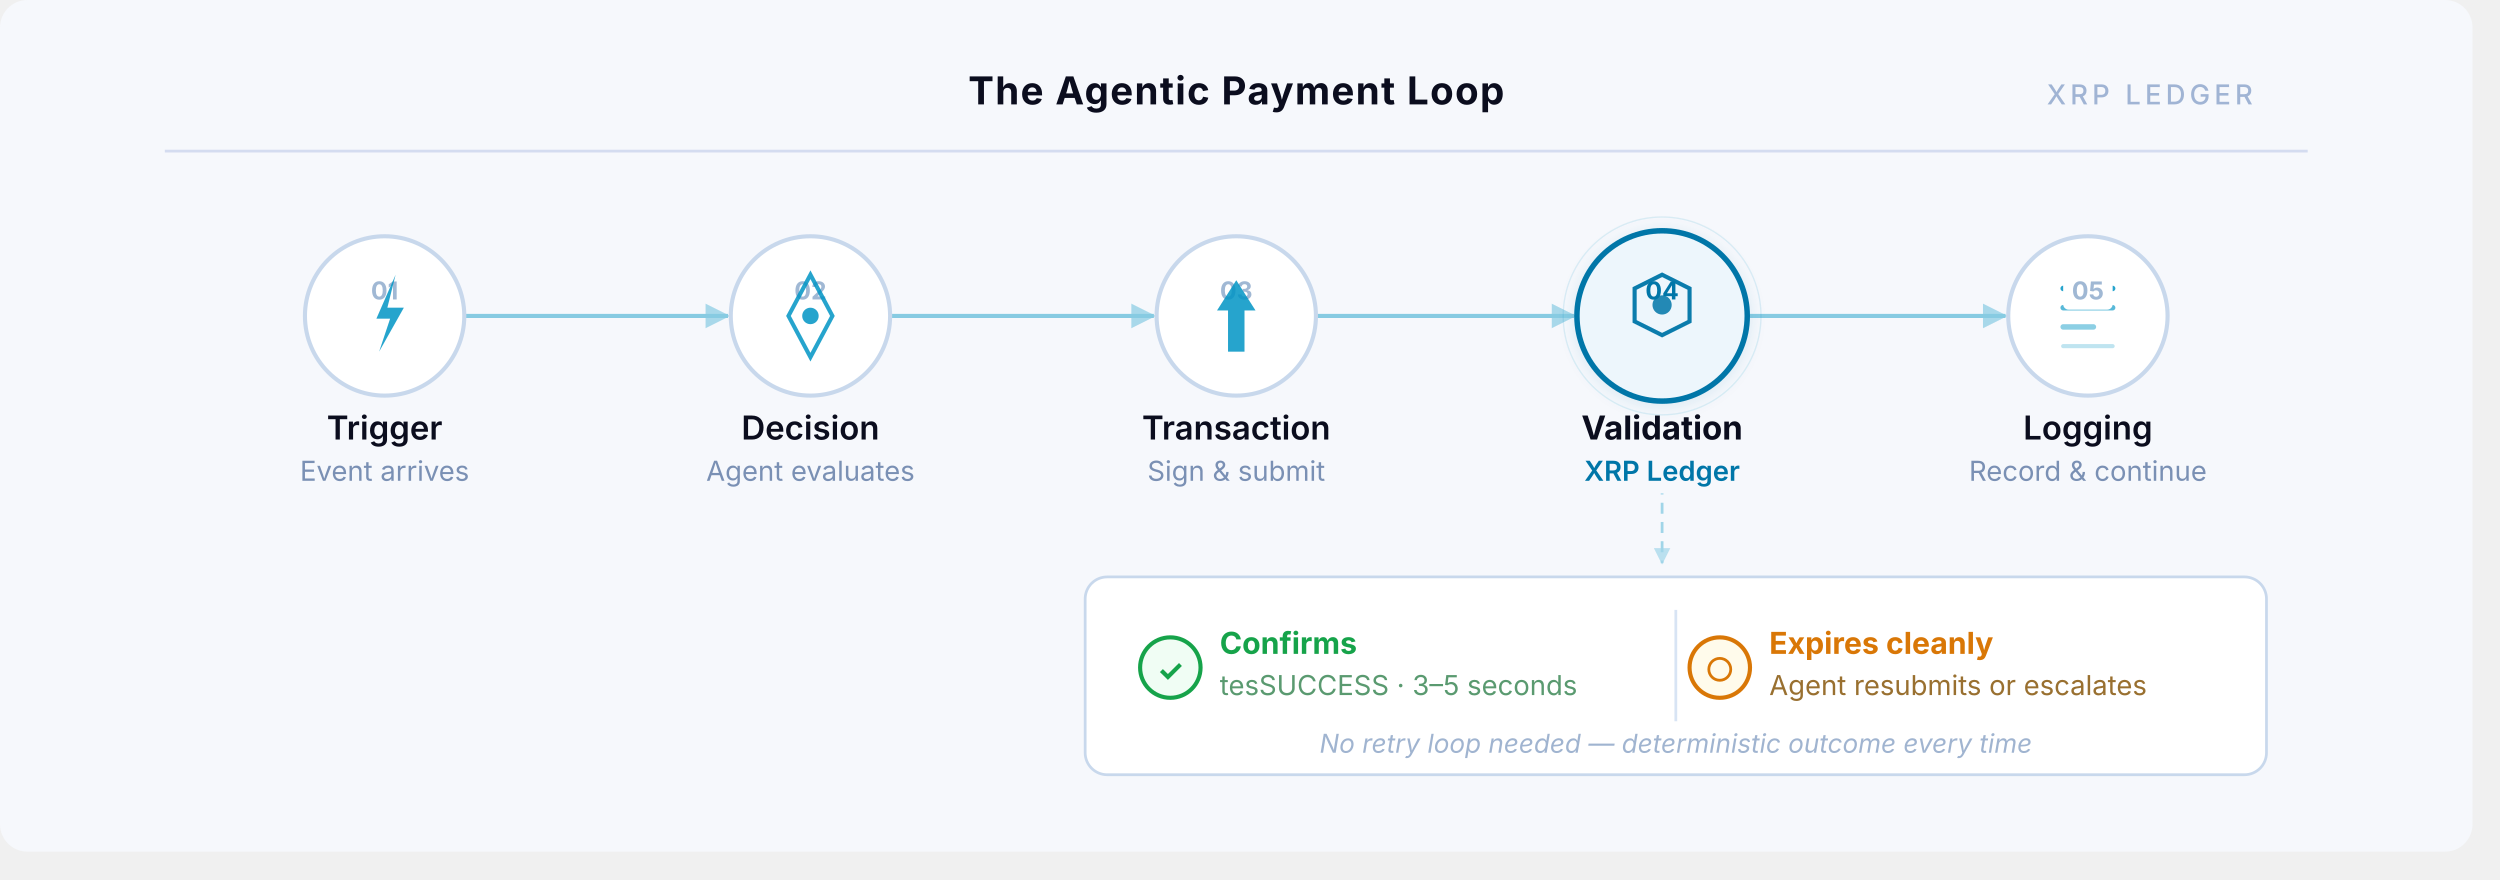
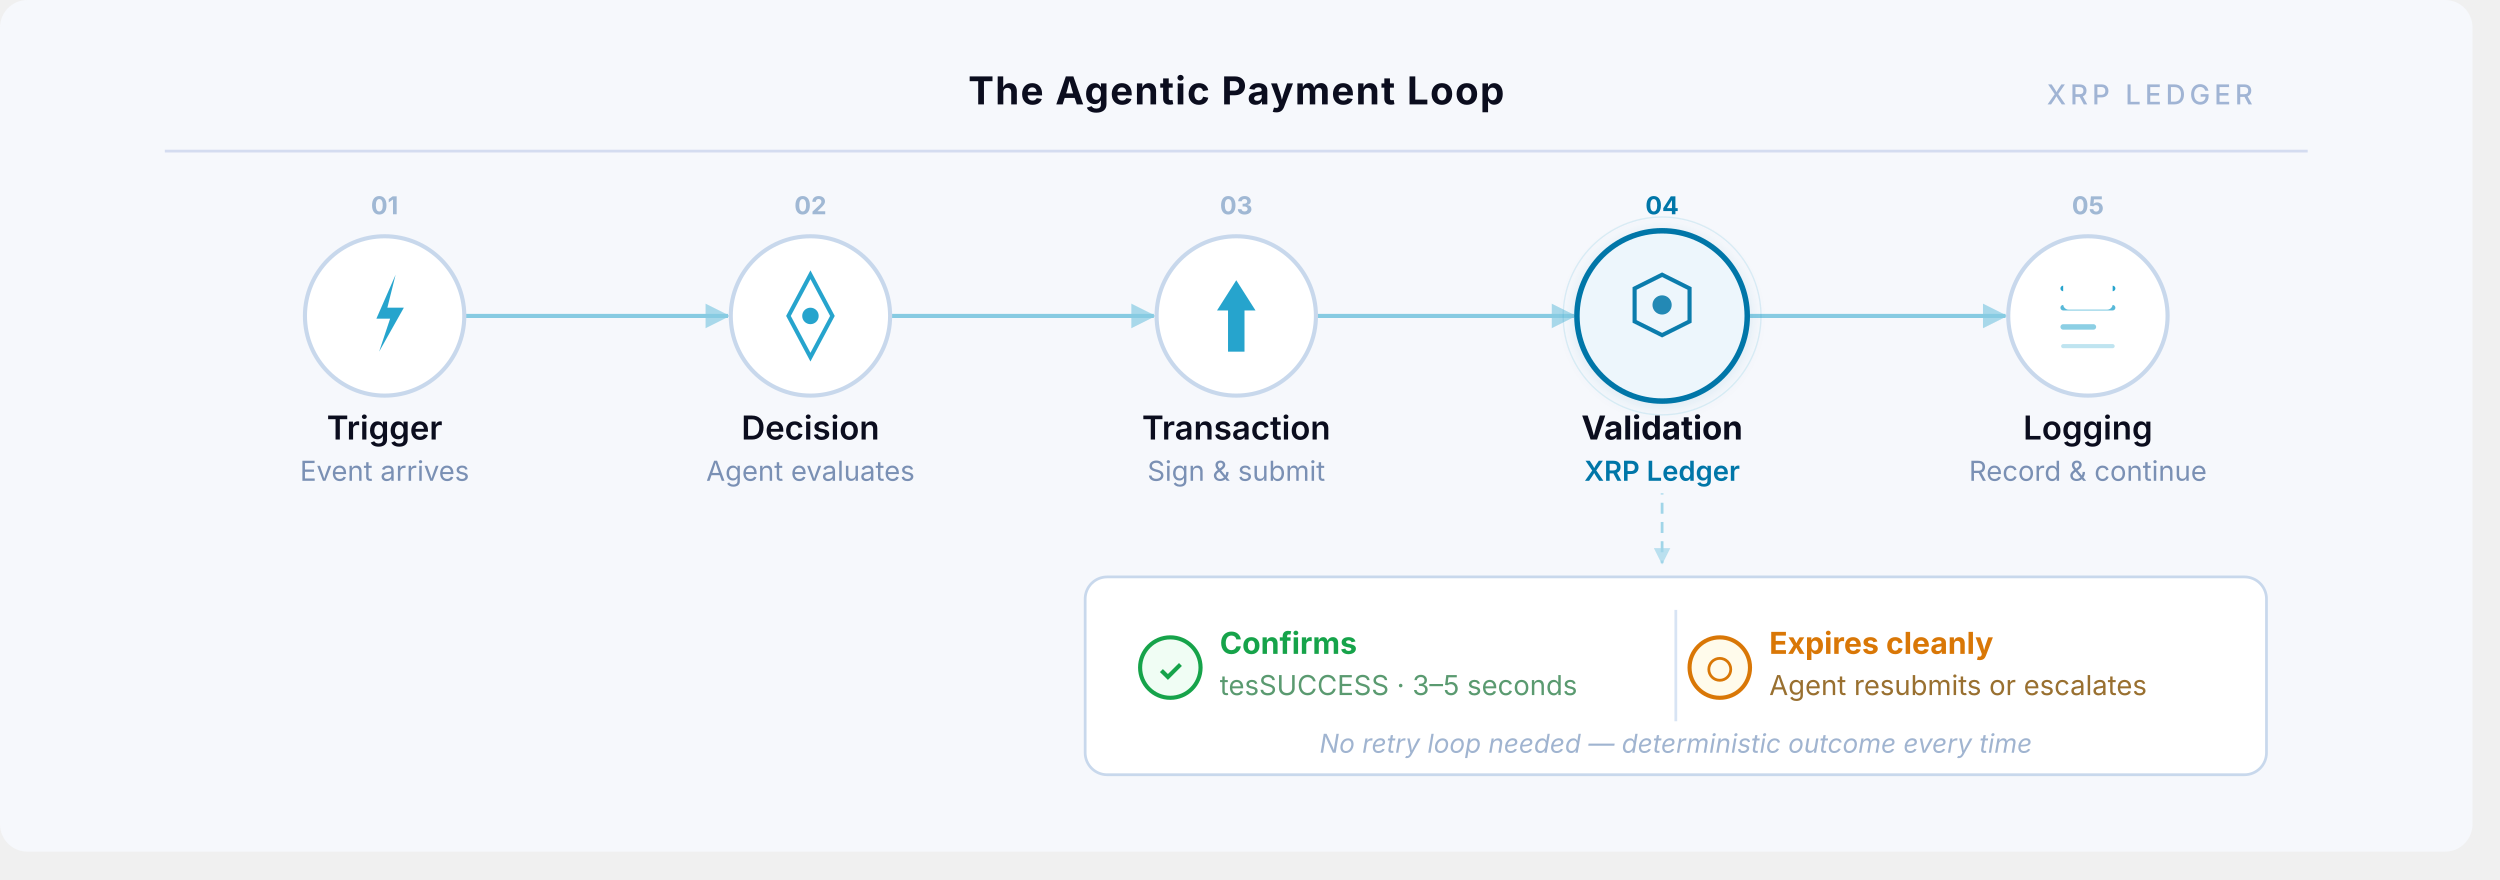
<svg xmlns="http://www.w3.org/2000/svg" viewBox="0 0 910 320" role="img" font-family="'Inter','Helvetica Neue',Arial,sans-serif" style="">
  <rect width="900" height="310" fill="#F6F8FC" rx="10" style="fill:rgb(246, 248, 252);stroke:none;color:rgb(0, 0, 0);stroke-width:1px;stroke-linecap:butt;stroke-linejoin:miter;opacity:1;font-family:Inter, &quot;Helvetica Neue&quot;, Arial, sans-serif;font-size:16px;font-weight:400;text-anchor:start;dominant-baseline:auto" />
  <line x1="60" y1="55" x2="840" y2="55" stroke="#D4DCF0" stroke-width="1" style="fill:rgb(0, 0, 0);stroke:rgb(212, 220, 240);color:rgb(0, 0, 0);stroke-width:1px;stroke-linecap:butt;stroke-linejoin:miter;opacity:1;font-family:Inter, &quot;Helvetica Neue&quot;, Arial, sans-serif;font-size:16px;font-weight:400;text-anchor:start;dominant-baseline:auto" />
  <text x="450" y="38" text-anchor="middle" fill="#0B0D1E" font-size="14" font-weight="700" letter-spacing="0.5" style="fill:rgb(11, 13, 30);stroke:none;color:rgb(0, 0, 0);stroke-width:1px;stroke-linecap:butt;stroke-linejoin:miter;opacity:1;font-family:Inter, &quot;Helvetica Neue&quot;, Arial, sans-serif;font-size:14px;font-weight:700;text-anchor:middle;dominant-baseline:auto">The Agentic Payment Loop</text>
  <text x="820" y="38" text-anchor="end" fill="#A0B4D4" font-size="10" font-weight="500" letter-spacing="1.5" style="fill:rgb(160, 180, 212);stroke:none;color:rgb(0, 0, 0);stroke-width:1px;stroke-linecap:butt;stroke-linejoin:miter;opacity:1;font-family:Inter, &quot;Helvetica Neue&quot;, Arial, sans-serif;font-size:10px;font-weight:500;text-anchor:end;dominant-baseline:auto">XRP LEDGER</text>
  <defs>
    <marker id="ah-l" markerWidth="7" markerHeight="7" refX="5.5" refY="3.5" orient="auto">
      <polygon points="0 0.5, 6 3.5, 0 6.5" fill="#0094C4" opacity="0.7" />
    </marker>
    <filter id="shadow-l" x="-20%" y="-20%" width="140%" height="140%">
      <feDropShadow dx="0" dy="1" stdDeviation="3" flood-color="#0076A8" flood-opacity="0.12" />
    </filter>
    <mask id="imagine-text-gaps-03xr4p" maskUnits="userSpaceOnUse">
      <rect x="0" y="0" width="910" height="320" fill="white" />
      <rect x="349.939" y="22.238" width="200.123" height="21.203" fill="black" rx="2" />
      <rect x="737.831" y="26.538" width="86.169" height="16.042" fill="black" rx="2" />
      <rect x="130.994" y="98.398" width="18.013" height="14.322" fill="black" rx="2" />
      <rect x="115.894" y="145.958" width="48.212" height="18.623" fill="black" rx="2" />
      <rect x="107.219" y="163.538" width="65.563" height="15.182" fill="black" rx="2" />
      <rect x="285.994" y="98.398" width="18.013" height="14.322" fill="black" rx="2" />
      <rect x="266.123" y="145.958" width="57.754" height="18.623" fill="black" rx="2" />
      <rect x="255.21" y="163.538" width="79.52" height="15.551" fill="black" rx="2" />
      <rect x="440.994" y="98.398" width="18.013" height="14.322" fill="black" rx="2" />
      <rect x="412.555" y="145.958" width="74.89" height="18.623" fill="black" rx="2" />
      <rect x="414.887" y="163.538" width="70.227" height="15.551" fill="black" rx="2" />
      <rect x="595.994" y="98.398" width="18.013" height="14.322" fill="black" rx="2" />
      <rect x="572.927" y="145.958" width="64.061" height="18.623" fill="black" rx="2" />
      <rect x="572.531" y="163.538" width="64.887" height="16.042" fill="black" rx="2" />
      <rect x="417.793" y="235.678" width="17.442" height="16.902" fill="black" rx="2" />
      <rect x="440" y="225.678" width="56.249" height="16.902" fill="black" rx="2" />
      <rect x="440" y="241.538" width="133.878" height="15.182" fill="black" rx="2" />
      <rect x="618.371" y="234.818" width="15.258" height="17.762" fill="black" rx="2" />
      <rect x="640" y="225.678" width="86.818" height="16.902" fill="black" rx="2" />
      <rect x="639.94" y="241.538" width="137.835" height="15.551" fill="black" rx="2" />
      <rect x="483.596" y="262.538" width="252.807" height="15.446" fill="black" rx="2" />
      <rect x="750.994" y="98.398" width="18.013" height="14.322" fill="black" rx="2" />
      <rect x="732.668" y="145.958" width="54.663" height="18.623" fill="black" rx="2" />
      <rect x="714.619" y="163.538" width="90.763" height="15.182" fill="black" rx="2" />
    </mask>
  </defs>
  <line x1="169" y1="115" x2="265" y2="115" stroke="#0094C4" stroke-width="1.5" opacity="0.45" marker-end="url(#ah-l)" style="fill:rgb(0, 0, 0);stroke:rgb(0, 148, 196);color:rgb(0, 0, 0);stroke-width:1.5px;stroke-linecap:butt;stroke-linejoin:miter;opacity:0.45;font-family:Inter, &quot;Helvetica Neue&quot;, Arial, sans-serif;font-size:16px;font-weight:400;text-anchor:start;dominant-baseline:auto" />
  <line x1="324" y1="115" x2="420" y2="115" stroke="#0094C4" stroke-width="1.5" opacity="0.45" marker-end="url(#ah-l)" style="fill:rgb(0, 0, 0);stroke:rgb(0, 148, 196);color:rgb(0, 0, 0);stroke-width:1.5px;stroke-linecap:butt;stroke-linejoin:miter;opacity:0.45;font-family:Inter, &quot;Helvetica Neue&quot;, Arial, sans-serif;font-size:16px;font-weight:400;text-anchor:start;dominant-baseline:auto" />
  <line x1="479" y1="115" x2="573" y2="115" stroke="#0094C4" stroke-width="1.5" opacity="0.45" marker-end="url(#ah-l)" style="fill:rgb(0, 0, 0);stroke:rgb(0, 148, 196);color:rgb(0, 0, 0);stroke-width:1.5px;stroke-linecap:butt;stroke-linejoin:miter;opacity:0.45;font-family:Inter, &quot;Helvetica Neue&quot;, Arial, sans-serif;font-size:16px;font-weight:400;text-anchor:start;dominant-baseline:auto" />
  <line x1="637" y1="115" x2="730" y2="115" stroke="#0094C4" stroke-width="1.5" opacity="0.45" marker-end="url(#ah-l)" style="fill:rgb(0, 0, 0);stroke:rgb(0, 148, 196);color:rgb(0, 0, 0);stroke-width:1.5px;stroke-linecap:butt;stroke-linejoin:miter;opacity:0.45;font-family:Inter, &quot;Helvetica Neue&quot;, Arial, sans-serif;font-size:16px;font-weight:400;text-anchor:start;dominant-baseline:auto" />
  <circle cx="140" cy="115" r="29" fill="#FFFFFF" stroke="#C8D8EC" stroke-width="1.5" style="fill:rgb(255, 255, 255);stroke:rgb(200, 216, 236);color:rgb(0, 0, 0);stroke-width:1.5px;stroke-linecap:butt;stroke-linejoin:miter;opacity:1;font-family:Inter, &quot;Helvetica Neue&quot;, Arial, sans-serif;font-size:16px;font-weight:400;text-anchor:start;dominant-baseline:auto" />
-   <text x="140" y="109" text-anchor="middle" fill="#A0B8D4" font-size="9" font-weight="700" style="fill:rgb(160, 184, 212);stroke:none;color:rgb(0, 0, 0);stroke-width:1px;stroke-linecap:butt;stroke-linejoin:miter;opacity:1;font-family:Inter, &quot;Helvetica Neue&quot;, Arial, sans-serif;font-size:9px;font-weight:700;text-anchor:middle;dominant-baseline:auto">01</text>
+   <text x="140" y="78" text-anchor="middle" fill="#A0B8D4" font-size="9" font-weight="700" style="fill:rgb(160, 184, 212);stroke:none;color:rgb(0, 0, 0);stroke-width:1px;stroke-linecap:butt;stroke-linejoin:miter;opacity:1;font-family:Inter, &quot;Helvetica Neue&quot;, Arial, sans-serif;font-size:9px;font-weight:700;text-anchor:middle;dominant-baseline:auto">01</text>
  <path d="M144,100 L137,116 L142,116 L138,128 L147,112 L141,112 Z" fill="#0094C4" opacity="0.85" style="fill:rgb(0, 148, 196);stroke:none;color:rgb(0, 0, 0);stroke-width:1px;stroke-linecap:butt;stroke-linejoin:miter;opacity:0.85;font-family:Inter, &quot;Helvetica Neue&quot;, Arial, sans-serif;font-size:16px;font-weight:400;text-anchor:start;dominant-baseline:auto" />
  <text x="140" y="160" text-anchor="middle" fill="#0B0D1E" font-size="12" font-weight="600" style="fill:rgb(11, 13, 30);stroke:none;color:rgb(0, 0, 0);stroke-width:1px;stroke-linecap:butt;stroke-linejoin:miter;opacity:1;font-family:Inter, &quot;Helvetica Neue&quot;, Arial, sans-serif;font-size:12px;font-weight:600;text-anchor:middle;dominant-baseline:auto">Trigger</text>
  <text x="140" y="175" text-anchor="middle" fill="#7A90B4" font-size="10" style="fill:rgb(122, 144, 180);stroke:none;color:rgb(0, 0, 0);stroke-width:1px;stroke-linecap:butt;stroke-linejoin:miter;opacity:1;font-family:Inter, &quot;Helvetica Neue&quot;, Arial, sans-serif;font-size:10px;font-weight:400;text-anchor:middle;dominant-baseline:auto">Event arrives</text>
  <circle cx="295" cy="115" r="29" fill="#FFFFFF" stroke="#C8D8EC" stroke-width="1.5" style="fill:rgb(255, 255, 255);stroke:rgb(200, 216, 236);color:rgb(0, 0, 0);stroke-width:1.5px;stroke-linecap:butt;stroke-linejoin:miter;opacity:1;font-family:Inter, &quot;Helvetica Neue&quot;, Arial, sans-serif;font-size:16px;font-weight:400;text-anchor:start;dominant-baseline:auto" />
-   <text x="295" y="109" text-anchor="middle" fill="#A0B8D4" font-size="9" font-weight="700" style="fill:rgb(160, 184, 212);stroke:none;color:rgb(0, 0, 0);stroke-width:1px;stroke-linecap:butt;stroke-linejoin:miter;opacity:1;font-family:Inter, &quot;Helvetica Neue&quot;, Arial, sans-serif;font-size:9px;font-weight:700;text-anchor:middle;dominant-baseline:auto">02</text>
+   <text x="295" y="78" text-anchor="middle" fill="#A0B8D4" font-size="9" font-weight="700" style="fill:rgb(160, 184, 212);stroke:none;color:rgb(0, 0, 0);stroke-width:1px;stroke-linecap:butt;stroke-linejoin:miter;opacity:1;font-family:Inter, &quot;Helvetica Neue&quot;, Arial, sans-serif;font-size:9px;font-weight:700;text-anchor:middle;dominant-baseline:auto">02</text>
  <polygon points="295,100 303,115 295,130 287,115" fill="none" stroke="#0094C4" stroke-width="1.5" opacity="0.85" style="fill:none;stroke:rgb(0, 148, 196);color:rgb(0, 0, 0);stroke-width:1.5px;stroke-linecap:butt;stroke-linejoin:miter;opacity:0.85;font-family:Inter, &quot;Helvetica Neue&quot;, Arial, sans-serif;font-size:16px;font-weight:400;text-anchor:start;dominant-baseline:auto" />
  <circle cx="295" cy="115" r="3" fill="#0094C4" opacity="0.85" style="fill:rgb(0, 148, 196);stroke:none;color:rgb(0, 0, 0);stroke-width:1px;stroke-linecap:butt;stroke-linejoin:miter;opacity:0.85;font-family:Inter, &quot;Helvetica Neue&quot;, Arial, sans-serif;font-size:16px;font-weight:400;text-anchor:start;dominant-baseline:auto" />
  <text x="295" y="160" text-anchor="middle" fill="#0B0D1E" font-size="12" font-weight="600" style="fill:rgb(11, 13, 30);stroke:none;color:rgb(0, 0, 0);stroke-width:1px;stroke-linecap:butt;stroke-linejoin:miter;opacity:1;font-family:Inter, &quot;Helvetica Neue&quot;, Arial, sans-serif;font-size:12px;font-weight:600;text-anchor:middle;dominant-baseline:auto">Decision</text>
  <text x="295" y="175" text-anchor="middle" fill="#7A90B4" font-size="10" style="fill:rgb(122, 144, 180);stroke:none;color:rgb(0, 0, 0);stroke-width:1px;stroke-linecap:butt;stroke-linejoin:miter;opacity:1;font-family:Inter, &quot;Helvetica Neue&quot;, Arial, sans-serif;font-size:10px;font-weight:400;text-anchor:middle;dominant-baseline:auto">Agent evaluates</text>
  <circle cx="450" cy="115" r="29" fill="#FFFFFF" stroke="#C8D8EC" stroke-width="1.5" style="fill:rgb(255, 255, 255);stroke:rgb(200, 216, 236);color:rgb(0, 0, 0);stroke-width:1.5px;stroke-linecap:butt;stroke-linejoin:miter;opacity:1;font-family:Inter, &quot;Helvetica Neue&quot;, Arial, sans-serif;font-size:16px;font-weight:400;text-anchor:start;dominant-baseline:auto" />
-   <text x="450" y="109" text-anchor="middle" fill="#A0B8D4" font-size="9" font-weight="700" style="fill:rgb(160, 184, 212);stroke:none;color:rgb(0, 0, 0);stroke-width:1px;stroke-linecap:butt;stroke-linejoin:miter;opacity:1;font-family:Inter, &quot;Helvetica Neue&quot;, Arial, sans-serif;font-size:9px;font-weight:700;text-anchor:middle;dominant-baseline:auto">03</text>
+   <text x="450" y="78" text-anchor="middle" fill="#A0B8D4" font-size="9" font-weight="700" style="fill:rgb(160, 184, 212);stroke:none;color:rgb(0, 0, 0);stroke-width:1px;stroke-linecap:butt;stroke-linejoin:miter;opacity:1;font-family:Inter, &quot;Helvetica Neue&quot;, Arial, sans-serif;font-size:9px;font-weight:700;text-anchor:middle;dominant-baseline:auto">03</text>
  <path d="M450,102 L443,113 L447,113 L447,128 L453,128 L453,113 L457,113 Z" fill="#0094C4" opacity="0.85" style="fill:rgb(0, 148, 196);stroke:none;color:rgb(0, 0, 0);stroke-width:1px;stroke-linecap:butt;stroke-linejoin:miter;opacity:0.85;font-family:Inter, &quot;Helvetica Neue&quot;, Arial, sans-serif;font-size:16px;font-weight:400;text-anchor:start;dominant-baseline:auto" />
  <text x="450" y="160" text-anchor="middle" fill="#0B0D1E" font-size="12" font-weight="600" style="fill:rgb(11, 13, 30);stroke:none;color:rgb(0, 0, 0);stroke-width:1px;stroke-linecap:butt;stroke-linejoin:miter;opacity:1;font-family:Inter, &quot;Helvetica Neue&quot;, Arial, sans-serif;font-size:12px;font-weight:600;text-anchor:middle;dominant-baseline:auto">Transaction</text>
  <text x="450" y="175" text-anchor="middle" fill="#7A90B4" font-size="10" style="fill:rgb(122, 144, 180);stroke:none;color:rgb(0, 0, 0);stroke-width:1px;stroke-linecap:butt;stroke-linejoin:miter;opacity:1;font-family:Inter, &quot;Helvetica Neue&quot;, Arial, sans-serif;font-size:10px;font-weight:400;text-anchor:middle;dominant-baseline:auto">Sign &amp; submit</text>
  <circle cx="605" cy="115" r="36" fill="none" stroke="#0094C4" stroke-width="0.5" opacity="0.12" style="fill:none;stroke:rgb(0, 148, 196);color:rgb(0, 0, 0);stroke-width:0.5px;stroke-linecap:butt;stroke-linejoin:miter;opacity:0.12;font-family:Inter, &quot;Helvetica Neue&quot;, Arial, sans-serif;font-size:16px;font-weight:400;text-anchor:start;dominant-baseline:auto" />
  <circle cx="605" cy="115" r="31" fill="#EDF6FC" stroke="#0076A8" stroke-width="2" filter="url(#shadow-l)" style="fill:rgb(237, 246, 252);stroke:rgb(0, 118, 168);color:rgb(0, 0, 0);stroke-width:2px;stroke-linecap:butt;stroke-linejoin:miter;opacity:1;font-family:Inter, &quot;Helvetica Neue&quot;, Arial, sans-serif;font-size:16px;font-weight:400;text-anchor:start;dominant-baseline:auto" />
-   <text x="605" y="109" text-anchor="middle" fill="#0076A8" font-size="9" font-weight="700" style="fill:rgb(0, 118, 168);stroke:none;color:rgb(0, 0, 0);stroke-width:1px;stroke-linecap:butt;stroke-linejoin:miter;opacity:1;font-family:Inter, &quot;Helvetica Neue&quot;, Arial, sans-serif;font-size:9px;font-weight:700;text-anchor:middle;dominant-baseline:auto">04</text>
+   <text x="605" y="78" text-anchor="middle" fill="#0076A8" font-size="9" font-weight="700" style="fill:rgb(0, 118, 168);stroke:none;color:rgb(0, 0, 0);stroke-width:1px;stroke-linecap:butt;stroke-linejoin:miter;opacity:1;font-family:Inter, &quot;Helvetica Neue&quot;, Arial, sans-serif;font-size:9px;font-weight:700;text-anchor:middle;dominant-baseline:auto">04</text>
  <polygon points="605,100 615,105 615,117 605,122 595,117 595,105" fill="none" stroke="#0076A8" stroke-width="1.5" opacity="0.95" style="fill:none;stroke:rgb(0, 118, 168);color:rgb(0, 0, 0);stroke-width:1.5px;stroke-linecap:butt;stroke-linejoin:miter;opacity:0.95;font-family:Inter, &quot;Helvetica Neue&quot;, Arial, sans-serif;font-size:16px;font-weight:400;text-anchor:start;dominant-baseline:auto" />
  <circle cx="605" cy="111" r="3.5" fill="#0076A8" opacity="0.85" style="fill:rgb(0, 118, 168);stroke:none;color:rgb(0, 0, 0);stroke-width:1px;stroke-linecap:butt;stroke-linejoin:miter;opacity:0.85;font-family:Inter, &quot;Helvetica Neue&quot;, Arial, sans-serif;font-size:16px;font-weight:400;text-anchor:start;dominant-baseline:auto" />
  <text x="605" y="160" text-anchor="middle" fill="#0B0D1E" font-size="12" font-weight="700" style="fill:rgb(11, 13, 30);stroke:none;color:rgb(0, 0, 0);stroke-width:1px;stroke-linecap:butt;stroke-linejoin:miter;opacity:1;font-family:Inter, &quot;Helvetica Neue&quot;, Arial, sans-serif;font-size:12px;font-weight:700;text-anchor:middle;dominant-baseline:auto">Validation</text>
  <text x="605" y="175" text-anchor="middle" fill="#0076A8" font-size="10" font-weight="600" style="fill:rgb(0, 118, 168);stroke:none;color:rgb(0, 0, 0);stroke-width:1px;stroke-linecap:butt;stroke-linejoin:miter;opacity:1;font-family:Inter, &quot;Helvetica Neue&quot;, Arial, sans-serif;font-size:10px;font-weight:600;text-anchor:middle;dominant-baseline:auto">XRP Ledger</text>
  <line x1="605" y1="148" x2="605" y2="205" stroke="#0094C4" stroke-width="1" stroke-dasharray="4,3" opacity="0.35" marker-end="url(#ah-l)" mask="url(#imagine-text-gaps-03xr4p)" style="fill:rgb(0, 0, 0);stroke:rgb(0, 148, 196);color:rgb(0, 0, 0);stroke-width:1px;stroke-dasharray:4px, 3px;stroke-linecap:butt;stroke-linejoin:miter;opacity:0.35;font-family:Inter, &quot;Helvetica Neue&quot;, Arial, sans-serif;font-size:16px;font-weight:400;text-anchor:start;dominant-baseline:auto" />
  <rect x="395" y="210" width="430" height="72" rx="8" fill="#FFFFFF" stroke="#C8D8EC" stroke-width="1" style="fill:rgb(255, 255, 255);stroke:rgb(200, 216, 236);color:rgb(0, 0, 0);stroke-width:1px;stroke-linecap:butt;stroke-linejoin:miter;opacity:1;font-family:Inter, &quot;Helvetica Neue&quot;, Arial, sans-serif;font-size:16px;font-weight:400;text-anchor:start;dominant-baseline:auto" />
  <line x1="610" y1="222" x2="610" y2="274" stroke="#D8E4F4" stroke-width="1" mask="url(#imagine-text-gaps-03xr4p)" style="fill:rgb(0, 0, 0);stroke:rgb(216, 228, 244);color:rgb(0, 0, 0);stroke-width:1px;stroke-linecap:butt;stroke-linejoin:miter;opacity:1;font-family:Inter, &quot;Helvetica Neue&quot;, Arial, sans-serif;font-size:16px;font-weight:400;text-anchor:start;dominant-baseline:auto" />
  <circle cx="426" cy="243" r="11" fill="#F0FDF4" stroke="#16A34A" stroke-width="1.5" style="fill:rgb(240, 253, 244);stroke:rgb(22, 163, 74);color:rgb(0, 0, 0);stroke-width:1.5px;stroke-linecap:butt;stroke-linejoin:miter;opacity:1;font-family:Inter, &quot;Helvetica Neue&quot;, Arial, sans-serif;font-size:16px;font-weight:400;text-anchor:start;dominant-baseline:auto" />
  <text x="426" y="248" text-anchor="middle" fill="#16A34A" font-size="11" font-weight="700" style="fill:rgb(22, 163, 74);stroke:none;color:rgb(0, 0, 0);stroke-width:1px;stroke-linecap:butt;stroke-linejoin:miter;opacity:1;font-family:Inter, &quot;Helvetica Neue&quot;, Arial, sans-serif;font-size:11px;font-weight:700;text-anchor:middle;dominant-baseline:auto">✓</text>
  <text x="444" y="238" fill="#16A34A" font-size="11" font-weight="700" style="fill:rgb(22, 163, 74);stroke:none;color:rgb(0, 0, 0);stroke-width:1px;stroke-linecap:butt;stroke-linejoin:miter;opacity:1;font-family:Inter, &quot;Helvetica Neue&quot;, Arial, sans-serif;font-size:11px;font-weight:700;text-anchor:start;dominant-baseline:auto">Confirms</text>
  <text x="444" y="253" fill="#5A9A70" font-size="10" style="fill:rgb(90, 154, 112);stroke:none;color:rgb(0, 0, 0);stroke-width:1px;stroke-linecap:butt;stroke-linejoin:miter;opacity:1;font-family:Inter, &quot;Helvetica Neue&quot;, Arial, sans-serif;font-size:10px;font-weight:400;text-anchor:start;dominant-baseline:auto">tesSUCCESS · 3–5 seconds</text>
  <circle cx="626" cy="243" r="11" fill="#FFFBEB" stroke="#D97706" stroke-width="1.5" style="fill:rgb(255, 251, 235);stroke:rgb(217, 119, 6);color:rgb(0, 0, 0);stroke-width:1.5px;stroke-linecap:butt;stroke-linejoin:miter;opacity:1;font-family:Inter, &quot;Helvetica Neue&quot;, Arial, sans-serif;font-size:16px;font-weight:400;text-anchor:start;dominant-baseline:auto" />
  <text x="626" y="248" text-anchor="middle" fill="#D97706" font-size="12" style="fill:rgb(217, 119, 6);stroke:none;color:rgb(0, 0, 0);stroke-width:1px;stroke-linecap:butt;stroke-linejoin:miter;opacity:1;font-family:Inter, &quot;Helvetica Neue&quot;, Arial, sans-serif;font-size:12px;font-weight:400;text-anchor:middle;dominant-baseline:auto">○</text>
  <text x="644" y="238" fill="#D97706" font-size="11" font-weight="700" style="fill:rgb(217, 119, 6);stroke:none;color:rgb(0, 0, 0);stroke-width:1px;stroke-linecap:butt;stroke-linejoin:miter;opacity:1;font-family:Inter, &quot;Helvetica Neue&quot;, Arial, sans-serif;font-size:11px;font-weight:700;text-anchor:start;dominant-baseline:auto">Expires cleanly</text>
  <text x="644" y="253" fill="#997030" font-size="10" style="fill:rgb(153, 112, 48);stroke:none;color:rgb(0, 0, 0);stroke-width:1px;stroke-linecap:butt;stroke-linejoin:miter;opacity:1;font-family:Inter, &quot;Helvetica Neue&quot;, Arial, sans-serif;font-size:10px;font-weight:400;text-anchor:start;dominant-baseline:auto">Agent resubmits or escalates</text>
  <text x="610" y="274" text-anchor="middle" fill="#A0B4D0" font-size="9.5" font-style="italic" style="fill:rgb(160, 180, 208);stroke:none;color:rgb(0, 0, 0);stroke-width:1px;stroke-linecap:butt;stroke-linejoin:miter;opacity:1;font-family:Inter, &quot;Helvetica Neue&quot;, Arial, sans-serif;font-size:9.5px;font-weight:400;font-style:italic;text-anchor:middle;dominant-baseline:auto">No retry loop needed — deterministic outcome every time</text>
  <circle cx="760" cy="115" r="29" fill="#FFFFFF" stroke="#C8D8EC" stroke-width="1.5" style="fill:rgb(255, 255, 255);stroke:rgb(200, 216, 236);color:rgb(0, 0, 0);stroke-width:1.5px;stroke-linecap:butt;stroke-linejoin:miter;opacity:1;font-family:Inter, &quot;Helvetica Neue&quot;, Arial, sans-serif;font-size:16px;font-weight:400;text-anchor:start;dominant-baseline:auto" />
-   <text x="760" y="109" text-anchor="middle" fill="#A0B8D4" font-size="9" font-weight="700" style="fill:rgb(160, 184, 212);stroke:none;color:rgb(0, 0, 0);stroke-width:1px;stroke-linecap:butt;stroke-linejoin:miter;opacity:1;font-family:Inter, &quot;Helvetica Neue&quot;, Arial, sans-serif;font-size:9px;font-weight:700;text-anchor:middle;dominant-baseline:auto">05</text>
+   <text x="760" y="78" text-anchor="middle" fill="#A0B8D4" font-size="9" font-weight="700" style="fill:rgb(160, 184, 212);stroke:none;color:rgb(0, 0, 0);stroke-width:1px;stroke-linecap:butt;stroke-linejoin:miter;opacity:1;font-family:Inter, &quot;Helvetica Neue&quot;, Arial, sans-serif;font-size:9px;font-weight:700;text-anchor:middle;dominant-baseline:auto">05</text>
  <line x1="751" y1="105" x2="769" y2="105" stroke="#0094C4" stroke-width="2" stroke-linecap="round" opacity="0.85" mask="url(#imagine-text-gaps-03xr4p)" style="fill:rgb(0, 0, 0);stroke:rgb(0, 148, 196);color:rgb(0, 0, 0);stroke-width:2px;stroke-linecap:round;stroke-linejoin:miter;opacity:0.85;font-family:Inter, &quot;Helvetica Neue&quot;, Arial, sans-serif;font-size:16px;font-weight:400;text-anchor:start;dominant-baseline:auto" />
  <line x1="751" y1="112" x2="769" y2="112" stroke="#0094C4" stroke-width="2" stroke-linecap="round" opacity="0.65" mask="url(#imagine-text-gaps-03xr4p)" style="fill:rgb(0, 0, 0);stroke:rgb(0, 148, 196);color:rgb(0, 0, 0);stroke-width:2px;stroke-linecap:round;stroke-linejoin:miter;opacity:0.65;font-family:Inter, &quot;Helvetica Neue&quot;, Arial, sans-serif;font-size:16px;font-weight:400;text-anchor:start;dominant-baseline:auto" />
  <line x1="751" y1="119" x2="762" y2="119" stroke="#0094C4" stroke-width="2" stroke-linecap="round" opacity="0.45" style="fill:rgb(0, 0, 0);stroke:rgb(0, 148, 196);color:rgb(0, 0, 0);stroke-width:2px;stroke-linecap:round;stroke-linejoin:miter;opacity:0.45;font-family:Inter, &quot;Helvetica Neue&quot;, Arial, sans-serif;font-size:16px;font-weight:400;text-anchor:start;dominant-baseline:auto" />
  <line x1="751" y1="126" x2="769" y2="126" stroke="#0094C4" stroke-width="1.5" stroke-linecap="round" opacity="0.25" style="fill:rgb(0, 0, 0);stroke:rgb(0, 148, 196);color:rgb(0, 0, 0);stroke-width:1.5px;stroke-linecap:round;stroke-linejoin:miter;opacity:0.25;font-family:Inter, &quot;Helvetica Neue&quot;, Arial, sans-serif;font-size:16px;font-weight:400;text-anchor:start;dominant-baseline:auto" />
  <text x="760" y="160" text-anchor="middle" fill="#0B0D1E" font-size="12" font-weight="600" style="fill:rgb(11, 13, 30);stroke:none;color:rgb(0, 0, 0);stroke-width:1px;stroke-linecap:butt;stroke-linejoin:miter;opacity:1;font-family:Inter, &quot;Helvetica Neue&quot;, Arial, sans-serif;font-size:12px;font-weight:600;text-anchor:middle;dominant-baseline:auto">Logging</text>
  <text x="760" y="175" text-anchor="middle" fill="#7A90B4" font-size="10" style="fill:rgb(122, 144, 180);stroke:none;color:rgb(0, 0, 0);stroke-width:1px;stroke-linecap:butt;stroke-linejoin:miter;opacity:1;font-family:Inter, &quot;Helvetica Neue&quot;, Arial, sans-serif;font-size:10px;font-weight:400;text-anchor:middle;dominant-baseline:auto">Record &amp; continue</text>
</svg>
